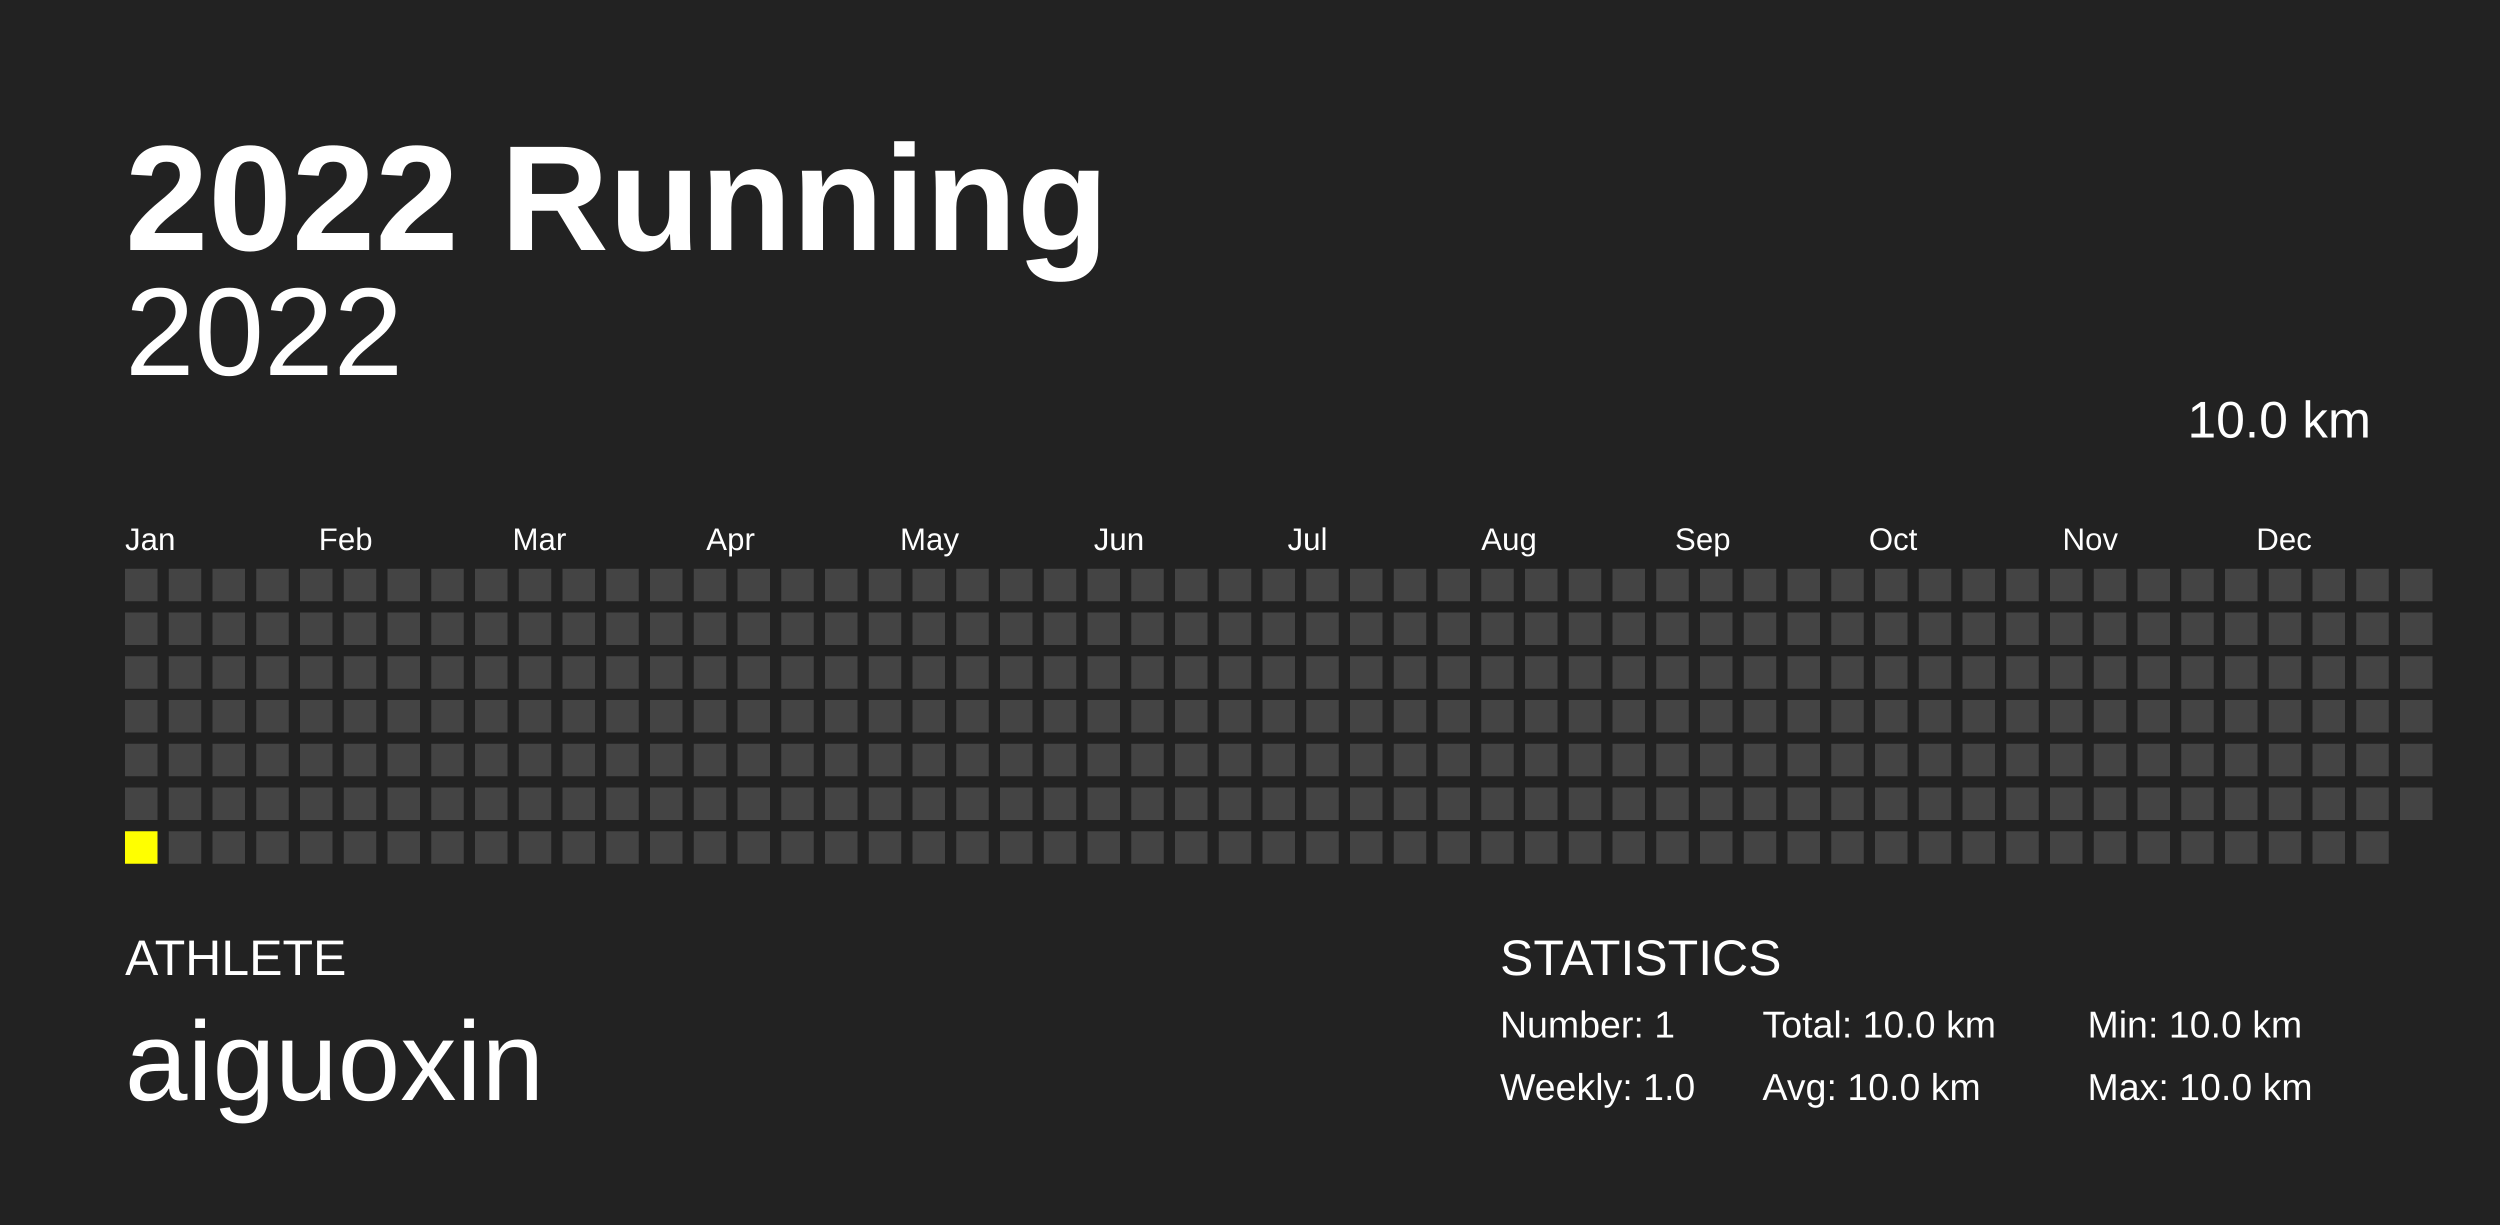
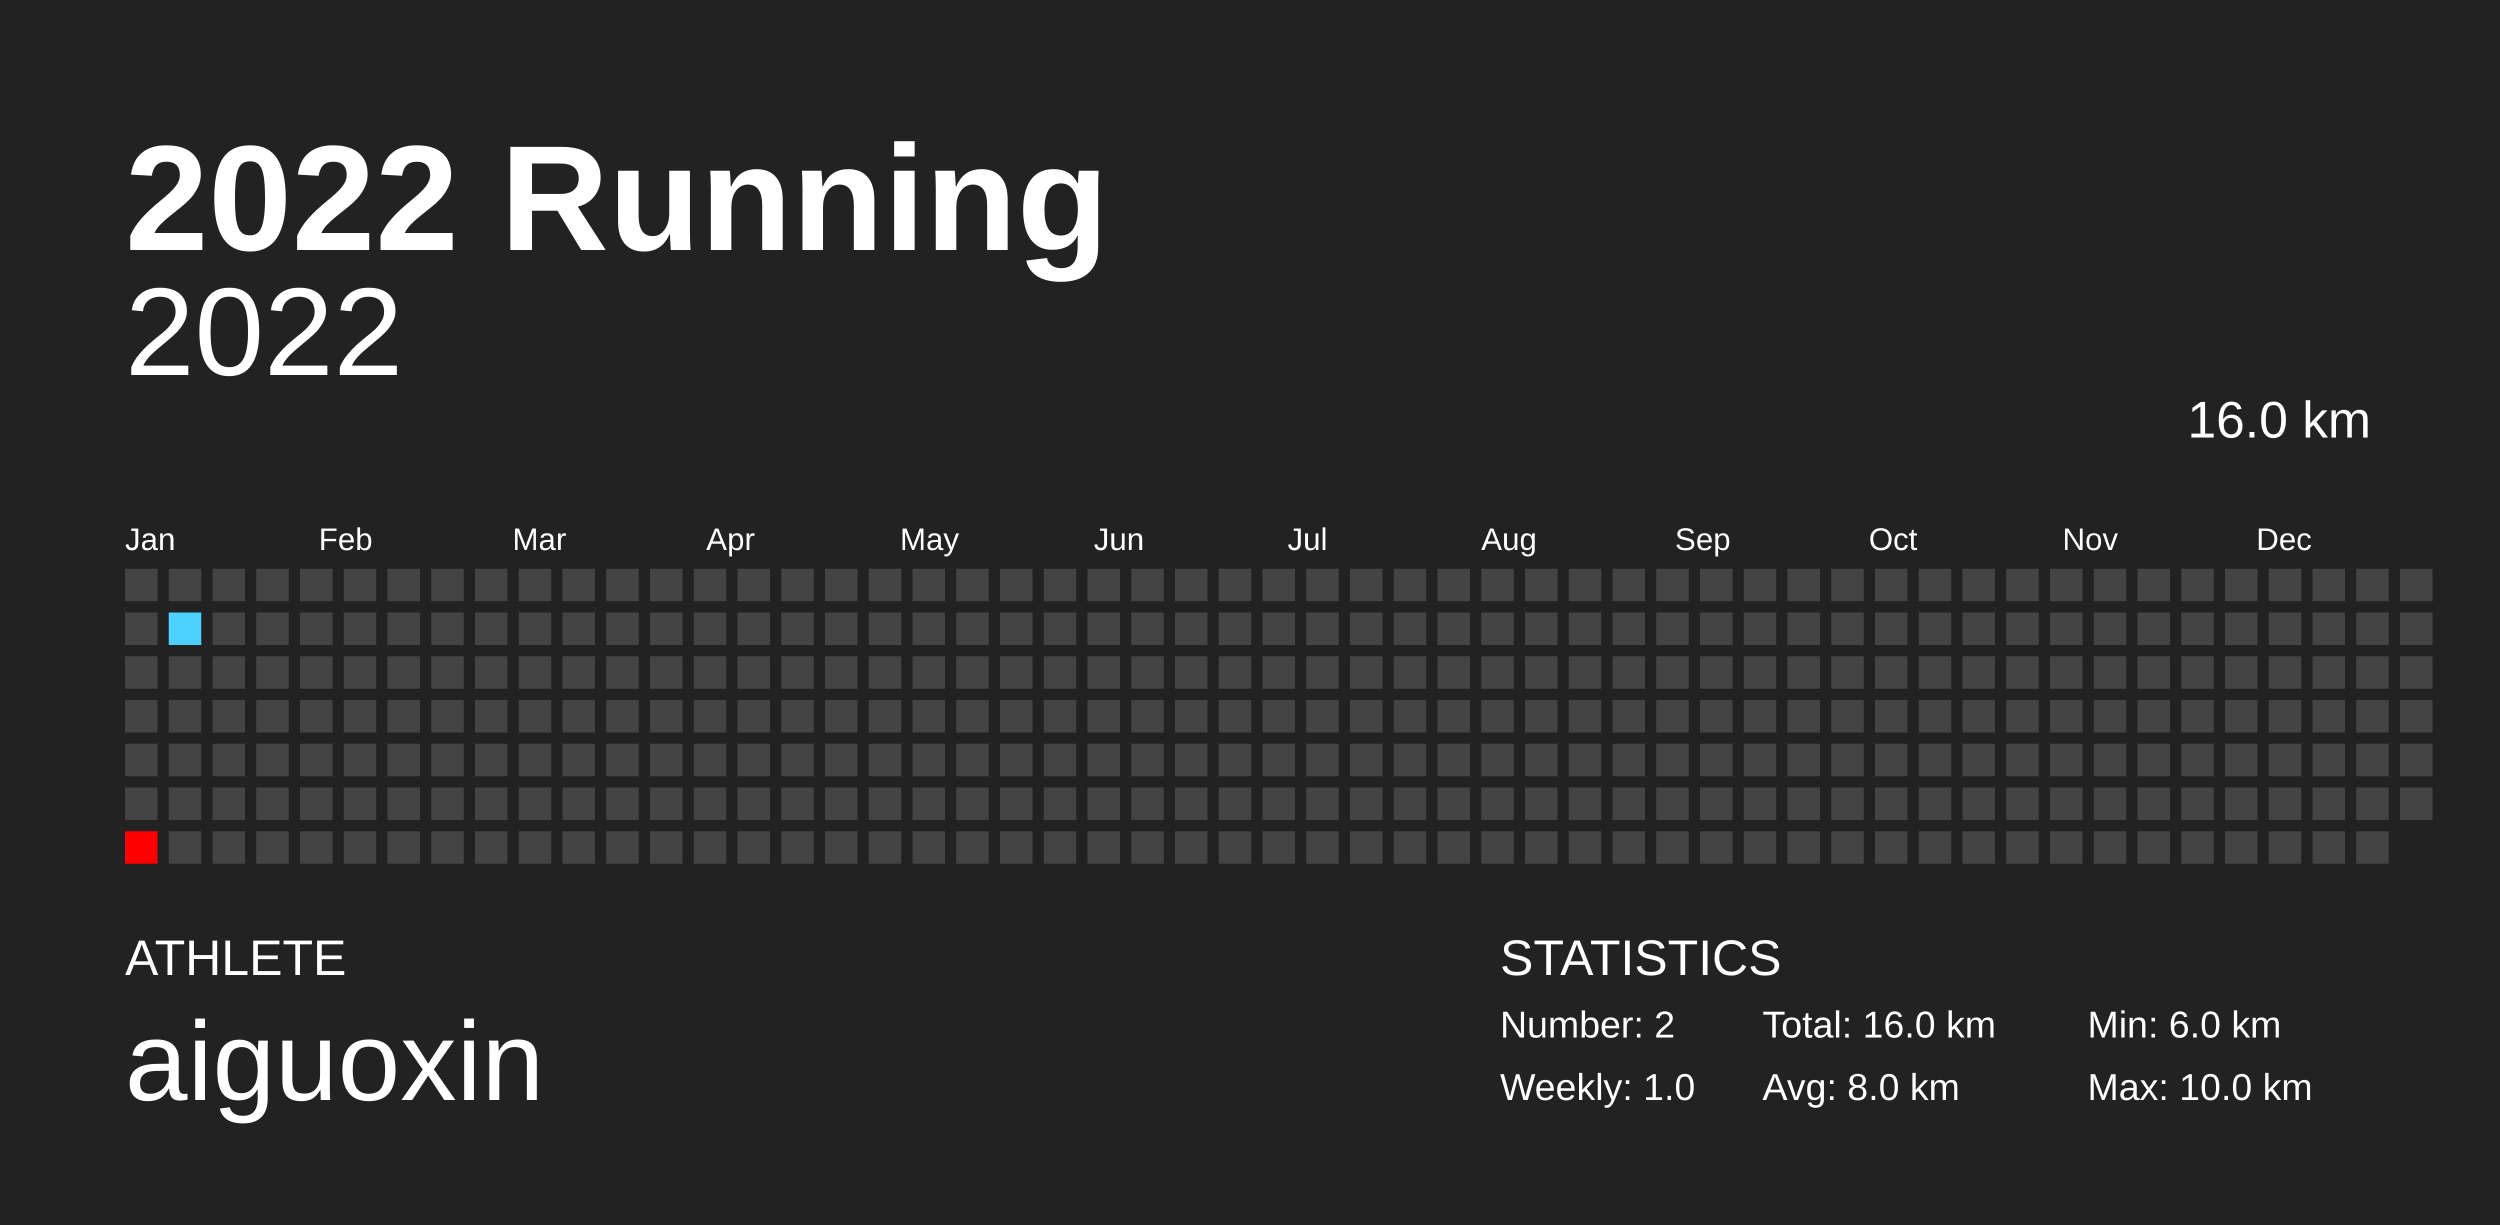
<svg xmlns="http://www.w3.org/2000/svg" baseProfile="full" height="98mm" version="1.1" viewBox="0,0,200,98" width="200mm">
  <defs />
  <rect fill="#222222" height="98" width="200" x="0" y="0" />
  <text fill="#FFFFFF" style="font-size:12px; font-family:Arial; font-weight:bold;" x="10" y="20">2022 Running</text>
  <text fill="#FFFFFF" style="font-size:4px; font-family:Arial" x="10" y="78">ATHLETE</text>
  <text fill="#FFFFFF" style="font-size:9px; font-family:Arial" x="10" y="88">aiguoxin</text>
  <text fill="#FFFFFF" style="font-size:4px; font-family:Arial" x="120" y="78">STATISTICS</text>
-   <text fill="#FFFFFF" style="font-size:3px; font-family:Arial" x="120" y="83">Number: 1</text>
+   <text fill="#FFFFFF" style="font-size:3px; font-family:Arial" x="120" y="83">Number: 2</text>
  <text fill="#FFFFFF" style="font-size:3px; font-family:Arial" x="120" y="88">Weekly: 1.0</text>
-   <text fill="#FFFFFF" style="font-size:3px; font-family:Arial" x="141" y="83">Total: 10.0 km</text>
-   <text fill="#FFFFFF" style="font-size:3px; font-family:Arial" x="141" y="88">Avg: 10.0 km</text>
-   <text fill="#FFFFFF" style="font-size:3px; font-family:Arial" x="167" y="83">Min: 10.0 km</text>
+   <text fill="#FFFFFF" style="font-size:3px; font-family:Arial" x="141" y="83">Total: 16.0 km</text>
+   <text fill="#FFFFFF" style="font-size:3px; font-family:Arial" x="141" y="88">Avg: 8.0 km</text>
+   <text fill="#FFFFFF" style="font-size:3px; font-family:Arial" x="167" y="83">Min: 6.0 km</text>
  <text fill="#FFFFFF" style="font-size:3px; font-family:Arial" x="167" y="88">Max: 10.0 km</text>
  <text alignment-baseline="hanging" fill="#FFFFFF" style="font-size:10.0px; font-family:Arial;" x="10" y="30">2022</text>
-   <text alignment-baseline="hanging" fill="#FFFFFF" style="font-size:4.125px; font-family:Arial;" x="175" y="35">10.0 km</text>
+   <text alignment-baseline="hanging" fill="#FFFFFF" style="font-size:4.125px; font-family:Arial;" x="175" y="35">16.0 km</text>
  <text fill="#FFFFFF" style="font-size:2.5px; font-family:Arial" x="10.0" y="44">Jan</text>
  <text fill="#FFFFFF" style="font-size:2.5px; font-family:Arial" x="25.5" y="44">Feb</text>
  <text fill="#FFFFFF" style="font-size:2.5px; font-family:Arial" x="41.0" y="44">Mar</text>
  <text fill="#FFFFFF" style="font-size:2.5px; font-family:Arial" x="56.5" y="44">Apr</text>
  <text fill="#FFFFFF" style="font-size:2.5px; font-family:Arial" x="72.0" y="44">May</text>
  <text fill="#FFFFFF" style="font-size:2.5px; font-family:Arial" x="87.5" y="44">Jun</text>
  <text fill="#FFFFFF" style="font-size:2.5px; font-family:Arial" x="103.0" y="44">Jul</text>
  <text fill="#FFFFFF" style="font-size:2.5px; font-family:Arial" x="118.5" y="44">Aug</text>
  <text fill="#FFFFFF" style="font-size:2.5px; font-family:Arial" x="134.0" y="44">Sep</text>
  <text fill="#FFFFFF" style="font-size:2.5px; font-family:Arial" x="149.5" y="44">Oct</text>
  <text fill="#FFFFFF" style="font-size:2.5px; font-family:Arial" x="165.0" y="44">Nov</text>
  <text fill="#FFFFFF" style="font-size:2.5px; font-family:Arial" x="180.5" y="44">Dec</text>
  <rect fill="#444444" height="2.6" width="2.6" x="10.0" y="45.5" />
  <rect fill="#444444" height="2.6" width="2.6" x="10.0" y="49.0" />
  <rect fill="#444444" height="2.6" width="2.6" x="10.0" y="52.5" />
  <rect fill="#444444" height="2.6" width="2.6" x="10.0" y="56.0" />
  <rect fill="#444444" height="2.6" width="2.6" x="10.0" y="59.5" />
  <rect fill="#444444" height="2.6" width="2.6" x="10.0" y="63.0" />
-   <rect fill="yellow" height="2.6" width="2.6" x="10.0" y="66.5" />
+   <rect fill="#ff0000" height="2.6" width="2.6" x="10.0" y="66.5" />
  <rect fill="#444444" height="2.6" width="2.6" x="13.5" y="45.5" />
-   <rect fill="#444444" height="2.6" width="2.6" x="13.5" y="49.0" />
+   <rect fill="#4dd2ff" height="2.6" width="2.6" x="13.5" y="49.0" />
  <rect fill="#444444" height="2.6" width="2.6" x="13.5" y="52.5" />
  <rect fill="#444444" height="2.6" width="2.6" x="13.5" y="56.0" />
  <rect fill="#444444" height="2.6" width="2.6" x="13.5" y="59.5" />
  <rect fill="#444444" height="2.6" width="2.6" x="13.5" y="63.0" />
  <rect fill="#444444" height="2.6" width="2.6" x="13.5" y="66.5" />
  <rect fill="#444444" height="2.6" width="2.6" x="17.0" y="45.5" />
  <rect fill="#444444" height="2.6" width="2.6" x="17.0" y="49.0" />
  <rect fill="#444444" height="2.6" width="2.6" x="17.0" y="52.5" />
  <rect fill="#444444" height="2.6" width="2.6" x="17.0" y="56.0" />
  <rect fill="#444444" height="2.6" width="2.6" x="17.0" y="59.5" />
  <rect fill="#444444" height="2.6" width="2.6" x="17.0" y="63.0" />
  <rect fill="#444444" height="2.6" width="2.6" x="17.0" y="66.5" />
  <rect fill="#444444" height="2.6" width="2.6" x="20.5" y="45.5" />
  <rect fill="#444444" height="2.6" width="2.6" x="20.5" y="49.0" />
  <rect fill="#444444" height="2.6" width="2.6" x="20.5" y="52.5" />
  <rect fill="#444444" height="2.6" width="2.6" x="20.5" y="56.0" />
  <rect fill="#444444" height="2.6" width="2.6" x="20.5" y="59.5" />
  <rect fill="#444444" height="2.6" width="2.6" x="20.5" y="63.0" />
  <rect fill="#444444" height="2.6" width="2.6" x="20.5" y="66.5" />
  <rect fill="#444444" height="2.6" width="2.6" x="24.0" y="45.5" />
  <rect fill="#444444" height="2.6" width="2.6" x="24.0" y="49.0" />
  <rect fill="#444444" height="2.6" width="2.6" x="24.0" y="52.5" />
  <rect fill="#444444" height="2.6" width="2.6" x="24.0" y="56.0" />
  <rect fill="#444444" height="2.6" width="2.6" x="24.0" y="59.5" />
  <rect fill="#444444" height="2.6" width="2.6" x="24.0" y="63.0" />
  <rect fill="#444444" height="2.6" width="2.6" x="24.0" y="66.5" />
  <rect fill="#444444" height="2.6" width="2.6" x="27.5" y="45.5" />
  <rect fill="#444444" height="2.6" width="2.6" x="27.5" y="49.0" />
  <rect fill="#444444" height="2.6" width="2.6" x="27.5" y="52.5" />
  <rect fill="#444444" height="2.6" width="2.6" x="27.5" y="56.0" />
  <rect fill="#444444" height="2.6" width="2.6" x="27.5" y="59.5" />
  <rect fill="#444444" height="2.6" width="2.6" x="27.5" y="63.0" />
  <rect fill="#444444" height="2.6" width="2.6" x="27.5" y="66.5" />
  <rect fill="#444444" height="2.6" width="2.6" x="31.0" y="45.5" />
  <rect fill="#444444" height="2.6" width="2.6" x="31.0" y="49.0" />
  <rect fill="#444444" height="2.6" width="2.6" x="31.0" y="52.5" />
  <rect fill="#444444" height="2.6" width="2.6" x="31.0" y="56.0" />
  <rect fill="#444444" height="2.6" width="2.6" x="31.0" y="59.5" />
  <rect fill="#444444" height="2.6" width="2.6" x="31.0" y="63.0" />
  <rect fill="#444444" height="2.6" width="2.6" x="31.0" y="66.5" />
  <rect fill="#444444" height="2.6" width="2.6" x="34.5" y="45.5" />
  <rect fill="#444444" height="2.6" width="2.6" x="34.5" y="49.0" />
  <rect fill="#444444" height="2.6" width="2.6" x="34.5" y="52.5" />
  <rect fill="#444444" height="2.6" width="2.6" x="34.5" y="56.0" />
  <rect fill="#444444" height="2.6" width="2.6" x="34.5" y="59.5" />
  <rect fill="#444444" height="2.6" width="2.6" x="34.5" y="63.0" />
  <rect fill="#444444" height="2.6" width="2.6" x="34.5" y="66.5" />
  <rect fill="#444444" height="2.6" width="2.6" x="38.0" y="45.5" />
  <rect fill="#444444" height="2.6" width="2.6" x="38.0" y="49.0" />
  <rect fill="#444444" height="2.6" width="2.6" x="38.0" y="52.5" />
  <rect fill="#444444" height="2.6" width="2.6" x="38.0" y="56.0" />
  <rect fill="#444444" height="2.6" width="2.6" x="38.0" y="59.5" />
  <rect fill="#444444" height="2.6" width="2.6" x="38.0" y="63.0" />
  <rect fill="#444444" height="2.6" width="2.6" x="38.0" y="66.5" />
  <rect fill="#444444" height="2.6" width="2.6" x="41.5" y="45.5" />
  <rect fill="#444444" height="2.6" width="2.6" x="41.5" y="49.0" />
  <rect fill="#444444" height="2.6" width="2.6" x="41.5" y="52.5" />
  <rect fill="#444444" height="2.6" width="2.6" x="41.5" y="56.0" />
  <rect fill="#444444" height="2.6" width="2.6" x="41.5" y="59.5" />
  <rect fill="#444444" height="2.6" width="2.6" x="41.5" y="63.0" />
  <rect fill="#444444" height="2.6" width="2.6" x="41.5" y="66.5" />
  <rect fill="#444444" height="2.6" width="2.6" x="45.0" y="45.5" />
  <rect fill="#444444" height="2.6" width="2.6" x="45.0" y="49.0" />
  <rect fill="#444444" height="2.6" width="2.6" x="45.0" y="52.5" />
  <rect fill="#444444" height="2.6" width="2.6" x="45.0" y="56.0" />
  <rect fill="#444444" height="2.6" width="2.6" x="45.0" y="59.5" />
  <rect fill="#444444" height="2.6" width="2.6" x="45.0" y="63.0" />
  <rect fill="#444444" height="2.6" width="2.6" x="45.0" y="66.5" />
  <rect fill="#444444" height="2.6" width="2.6" x="48.5" y="45.5" />
  <rect fill="#444444" height="2.6" width="2.6" x="48.5" y="49.0" />
  <rect fill="#444444" height="2.6" width="2.6" x="48.5" y="52.5" />
  <rect fill="#444444" height="2.6" width="2.6" x="48.5" y="56.0" />
  <rect fill="#444444" height="2.6" width="2.6" x="48.5" y="59.5" />
  <rect fill="#444444" height="2.6" width="2.6" x="48.5" y="63.0" />
  <rect fill="#444444" height="2.6" width="2.6" x="48.5" y="66.5" />
  <rect fill="#444444" height="2.6" width="2.6" x="52.0" y="45.5" />
  <rect fill="#444444" height="2.6" width="2.6" x="52.0" y="49.0" />
  <rect fill="#444444" height="2.6" width="2.6" x="52.0" y="52.5" />
  <rect fill="#444444" height="2.6" width="2.6" x="52.0" y="56.0" />
  <rect fill="#444444" height="2.6" width="2.6" x="52.0" y="59.5" />
  <rect fill="#444444" height="2.6" width="2.6" x="52.0" y="63.0" />
  <rect fill="#444444" height="2.6" width="2.6" x="52.0" y="66.5" />
  <rect fill="#444444" height="2.6" width="2.6" x="55.5" y="45.5" />
  <rect fill="#444444" height="2.6" width="2.6" x="55.5" y="49.0" />
  <rect fill="#444444" height="2.6" width="2.6" x="55.5" y="52.5" />
  <rect fill="#444444" height="2.6" width="2.6" x="55.5" y="56.0" />
  <rect fill="#444444" height="2.6" width="2.6" x="55.5" y="59.5" />
  <rect fill="#444444" height="2.6" width="2.6" x="55.5" y="63.0" />
  <rect fill="#444444" height="2.6" width="2.6" x="55.5" y="66.5" />
  <rect fill="#444444" height="2.6" width="2.6" x="59.0" y="45.5" />
  <rect fill="#444444" height="2.6" width="2.6" x="59.0" y="49.0" />
  <rect fill="#444444" height="2.6" width="2.6" x="59.0" y="52.5" />
  <rect fill="#444444" height="2.6" width="2.6" x="59.0" y="56.0" />
  <rect fill="#444444" height="2.6" width="2.6" x="59.0" y="59.5" />
  <rect fill="#444444" height="2.6" width="2.6" x="59.0" y="63.0" />
  <rect fill="#444444" height="2.6" width="2.6" x="59.0" y="66.5" />
  <rect fill="#444444" height="2.6" width="2.6" x="62.5" y="45.5" />
  <rect fill="#444444" height="2.6" width="2.6" x="62.5" y="49.0" />
  <rect fill="#444444" height="2.6" width="2.6" x="62.5" y="52.5" />
  <rect fill="#444444" height="2.6" width="2.6" x="62.5" y="56.0" />
  <rect fill="#444444" height="2.6" width="2.6" x="62.5" y="59.5" />
  <rect fill="#444444" height="2.6" width="2.6" x="62.5" y="63.0" />
  <rect fill="#444444" height="2.6" width="2.6" x="62.5" y="66.5" />
  <rect fill="#444444" height="2.6" width="2.6" x="66.0" y="45.5" />
  <rect fill="#444444" height="2.6" width="2.6" x="66.0" y="49.0" />
  <rect fill="#444444" height="2.6" width="2.6" x="66.0" y="52.5" />
  <rect fill="#444444" height="2.6" width="2.6" x="66.0" y="56.0" />
  <rect fill="#444444" height="2.6" width="2.6" x="66.0" y="59.5" />
  <rect fill="#444444" height="2.6" width="2.6" x="66.0" y="63.0" />
  <rect fill="#444444" height="2.6" width="2.6" x="66.0" y="66.5" />
  <rect fill="#444444" height="2.6" width="2.6" x="69.5" y="45.5" />
  <rect fill="#444444" height="2.6" width="2.6" x="69.5" y="49.0" />
  <rect fill="#444444" height="2.6" width="2.6" x="69.5" y="52.5" />
  <rect fill="#444444" height="2.6" width="2.6" x="69.5" y="56.0" />
  <rect fill="#444444" height="2.6" width="2.6" x="69.5" y="59.5" />
  <rect fill="#444444" height="2.6" width="2.6" x="69.5" y="63.0" />
  <rect fill="#444444" height="2.6" width="2.6" x="69.5" y="66.5" />
  <rect fill="#444444" height="2.6" width="2.6" x="73.0" y="45.5" />
  <rect fill="#444444" height="2.6" width="2.6" x="73.0" y="49.0" />
  <rect fill="#444444" height="2.6" width="2.6" x="73.0" y="52.5" />
  <rect fill="#444444" height="2.6" width="2.6" x="73.0" y="56.0" />
  <rect fill="#444444" height="2.6" width="2.6" x="73.0" y="59.5" />
  <rect fill="#444444" height="2.6" width="2.6" x="73.0" y="63.0" />
  <rect fill="#444444" height="2.6" width="2.6" x="73.0" y="66.5" />
  <rect fill="#444444" height="2.6" width="2.6" x="76.5" y="45.5" />
  <rect fill="#444444" height="2.6" width="2.6" x="76.5" y="49.0" />
  <rect fill="#444444" height="2.6" width="2.6" x="76.5" y="52.5" />
  <rect fill="#444444" height="2.6" width="2.6" x="76.5" y="56.0" />
  <rect fill="#444444" height="2.6" width="2.6" x="76.5" y="59.5" />
  <rect fill="#444444" height="2.6" width="2.6" x="76.5" y="63.0" />
  <rect fill="#444444" height="2.6" width="2.6" x="76.5" y="66.5" />
  <rect fill="#444444" height="2.6" width="2.6" x="80.0" y="45.5" />
  <rect fill="#444444" height="2.6" width="2.6" x="80.0" y="49.0" />
  <rect fill="#444444" height="2.6" width="2.6" x="80.0" y="52.5" />
  <rect fill="#444444" height="2.6" width="2.6" x="80.0" y="56.0" />
  <rect fill="#444444" height="2.6" width="2.6" x="80.0" y="59.5" />
  <rect fill="#444444" height="2.6" width="2.6" x="80.0" y="63.0" />
  <rect fill="#444444" height="2.6" width="2.6" x="80.0" y="66.5" />
  <rect fill="#444444" height="2.6" width="2.6" x="83.5" y="45.5" />
  <rect fill="#444444" height="2.6" width="2.6" x="83.5" y="49.0" />
  <rect fill="#444444" height="2.6" width="2.6" x="83.5" y="52.5" />
  <rect fill="#444444" height="2.6" width="2.6" x="83.5" y="56.0" />
  <rect fill="#444444" height="2.6" width="2.6" x="83.5" y="59.5" />
  <rect fill="#444444" height="2.6" width="2.6" x="83.5" y="63.0" />
  <rect fill="#444444" height="2.6" width="2.6" x="83.5" y="66.5" />
  <rect fill="#444444" height="2.6" width="2.6" x="87.0" y="45.5" />
  <rect fill="#444444" height="2.6" width="2.6" x="87.0" y="49.0" />
  <rect fill="#444444" height="2.6" width="2.6" x="87.0" y="52.5" />
  <rect fill="#444444" height="2.6" width="2.6" x="87.0" y="56.0" />
  <rect fill="#444444" height="2.6" width="2.6" x="87.0" y="59.5" />
  <rect fill="#444444" height="2.6" width="2.6" x="87.0" y="63.0" />
  <rect fill="#444444" height="2.6" width="2.6" x="87.0" y="66.5" />
  <rect fill="#444444" height="2.6" width="2.6" x="90.5" y="45.5" />
  <rect fill="#444444" height="2.6" width="2.6" x="90.5" y="49.0" />
  <rect fill="#444444" height="2.6" width="2.6" x="90.5" y="52.5" />
  <rect fill="#444444" height="2.6" width="2.6" x="90.5" y="56.0" />
  <rect fill="#444444" height="2.6" width="2.6" x="90.5" y="59.5" />
  <rect fill="#444444" height="2.6" width="2.6" x="90.5" y="63.0" />
  <rect fill="#444444" height="2.6" width="2.6" x="90.5" y="66.5" />
  <rect fill="#444444" height="2.6" width="2.6" x="94.0" y="45.5" />
  <rect fill="#444444" height="2.6" width="2.6" x="94.0" y="49.0" />
  <rect fill="#444444" height="2.6" width="2.6" x="94.0" y="52.5" />
  <rect fill="#444444" height="2.6" width="2.6" x="94.0" y="56.0" />
  <rect fill="#444444" height="2.6" width="2.6" x="94.0" y="59.5" />
  <rect fill="#444444" height="2.6" width="2.6" x="94.0" y="63.0" />
  <rect fill="#444444" height="2.6" width="2.6" x="94.0" y="66.5" />
  <rect fill="#444444" height="2.6" width="2.6" x="97.5" y="45.5" />
  <rect fill="#444444" height="2.6" width="2.6" x="97.5" y="49.0" />
  <rect fill="#444444" height="2.6" width="2.6" x="97.5" y="52.5" />
  <rect fill="#444444" height="2.6" width="2.6" x="97.5" y="56.0" />
  <rect fill="#444444" height="2.6" width="2.6" x="97.5" y="59.5" />
  <rect fill="#444444" height="2.6" width="2.6" x="97.5" y="63.0" />
  <rect fill="#444444" height="2.6" width="2.6" x="97.5" y="66.5" />
  <rect fill="#444444" height="2.6" width="2.6" x="101.0" y="45.5" />
  <rect fill="#444444" height="2.6" width="2.6" x="101.0" y="49.0" />
  <rect fill="#444444" height="2.6" width="2.6" x="101.0" y="52.5" />
  <rect fill="#444444" height="2.6" width="2.6" x="101.0" y="56.0" />
  <rect fill="#444444" height="2.6" width="2.6" x="101.0" y="59.5" />
  <rect fill="#444444" height="2.6" width="2.6" x="101.0" y="63.0" />
  <rect fill="#444444" height="2.6" width="2.6" x="101.0" y="66.5" />
  <rect fill="#444444" height="2.6" width="2.6" x="104.5" y="45.5" />
  <rect fill="#444444" height="2.6" width="2.6" x="104.5" y="49.0" />
  <rect fill="#444444" height="2.6" width="2.6" x="104.5" y="52.5" />
  <rect fill="#444444" height="2.6" width="2.6" x="104.5" y="56.0" />
  <rect fill="#444444" height="2.6" width="2.6" x="104.5" y="59.5" />
  <rect fill="#444444" height="2.6" width="2.6" x="104.5" y="63.0" />
  <rect fill="#444444" height="2.6" width="2.6" x="104.5" y="66.5" />
  <rect fill="#444444" height="2.6" width="2.6" x="108.0" y="45.5" />
  <rect fill="#444444" height="2.6" width="2.6" x="108.0" y="49.0" />
  <rect fill="#444444" height="2.6" width="2.6" x="108.0" y="52.5" />
  <rect fill="#444444" height="2.6" width="2.6" x="108.0" y="56.0" />
  <rect fill="#444444" height="2.6" width="2.6" x="108.0" y="59.5" />
  <rect fill="#444444" height="2.6" width="2.6" x="108.0" y="63.0" />
  <rect fill="#444444" height="2.6" width="2.6" x="108.0" y="66.5" />
  <rect fill="#444444" height="2.6" width="2.6" x="111.5" y="45.5" />
  <rect fill="#444444" height="2.6" width="2.6" x="111.5" y="49.0" />
  <rect fill="#444444" height="2.6" width="2.6" x="111.5" y="52.5" />
  <rect fill="#444444" height="2.6" width="2.6" x="111.5" y="56.0" />
  <rect fill="#444444" height="2.6" width="2.6" x="111.5" y="59.5" />
  <rect fill="#444444" height="2.6" width="2.6" x="111.5" y="63.0" />
  <rect fill="#444444" height="2.6" width="2.6" x="111.5" y="66.5" />
  <rect fill="#444444" height="2.6" width="2.6" x="115.0" y="45.5" />
  <rect fill="#444444" height="2.6" width="2.6" x="115.0" y="49.0" />
  <rect fill="#444444" height="2.6" width="2.6" x="115.0" y="52.5" />
  <rect fill="#444444" height="2.6" width="2.6" x="115.0" y="56.0" />
  <rect fill="#444444" height="2.6" width="2.6" x="115.0" y="59.5" />
  <rect fill="#444444" height="2.6" width="2.6" x="115.0" y="63.0" />
  <rect fill="#444444" height="2.6" width="2.6" x="115.0" y="66.5" />
  <rect fill="#444444" height="2.6" width="2.6" x="118.5" y="45.5" />
  <rect fill="#444444" height="2.6" width="2.6" x="118.5" y="49.0" />
  <rect fill="#444444" height="2.6" width="2.6" x="118.5" y="52.5" />
  <rect fill="#444444" height="2.6" width="2.6" x="118.5" y="56.0" />
  <rect fill="#444444" height="2.6" width="2.6" x="118.5" y="59.5" />
  <rect fill="#444444" height="2.6" width="2.6" x="118.5" y="63.0" />
  <rect fill="#444444" height="2.6" width="2.6" x="118.5" y="66.5" />
  <rect fill="#444444" height="2.6" width="2.6" x="122.0" y="45.5" />
  <rect fill="#444444" height="2.6" width="2.6" x="122.0" y="49.0" />
  <rect fill="#444444" height="2.6" width="2.6" x="122.0" y="52.5" />
  <rect fill="#444444" height="2.6" width="2.6" x="122.0" y="56.0" />
  <rect fill="#444444" height="2.6" width="2.6" x="122.0" y="59.5" />
  <rect fill="#444444" height="2.6" width="2.6" x="122.0" y="63.0" />
  <rect fill="#444444" height="2.6" width="2.6" x="122.0" y="66.5" />
  <rect fill="#444444" height="2.6" width="2.6" x="125.5" y="45.5" />
  <rect fill="#444444" height="2.6" width="2.6" x="125.5" y="49.0" />
  <rect fill="#444444" height="2.6" width="2.6" x="125.5" y="52.5" />
  <rect fill="#444444" height="2.6" width="2.6" x="125.5" y="56.0" />
  <rect fill="#444444" height="2.6" width="2.6" x="125.5" y="59.5" />
  <rect fill="#444444" height="2.6" width="2.6" x="125.5" y="63.0" />
  <rect fill="#444444" height="2.6" width="2.6" x="125.5" y="66.5" />
  <rect fill="#444444" height="2.6" width="2.6" x="129.0" y="45.5" />
  <rect fill="#444444" height="2.6" width="2.6" x="129.0" y="49.0" />
  <rect fill="#444444" height="2.6" width="2.6" x="129.0" y="52.5" />
  <rect fill="#444444" height="2.6" width="2.6" x="129.0" y="56.0" />
  <rect fill="#444444" height="2.6" width="2.6" x="129.0" y="59.5" />
  <rect fill="#444444" height="2.6" width="2.6" x="129.0" y="63.0" />
  <rect fill="#444444" height="2.6" width="2.6" x="129.0" y="66.5" />
  <rect fill="#444444" height="2.6" width="2.6" x="132.5" y="45.5" />
  <rect fill="#444444" height="2.6" width="2.6" x="132.5" y="49.0" />
  <rect fill="#444444" height="2.6" width="2.6" x="132.5" y="52.5" />
  <rect fill="#444444" height="2.6" width="2.6" x="132.5" y="56.0" />
  <rect fill="#444444" height="2.6" width="2.6" x="132.5" y="59.5" />
  <rect fill="#444444" height="2.6" width="2.6" x="132.5" y="63.0" />
  <rect fill="#444444" height="2.6" width="2.6" x="132.5" y="66.5" />
  <rect fill="#444444" height="2.6" width="2.6" x="136.0" y="45.5" />
  <rect fill="#444444" height="2.6" width="2.6" x="136.0" y="49.0" />
  <rect fill="#444444" height="2.6" width="2.6" x="136.0" y="52.5" />
  <rect fill="#444444" height="2.6" width="2.6" x="136.0" y="56.0" />
  <rect fill="#444444" height="2.6" width="2.6" x="136.0" y="59.5" />
  <rect fill="#444444" height="2.6" width="2.6" x="136.0" y="63.0" />
  <rect fill="#444444" height="2.6" width="2.6" x="136.0" y="66.5" />
  <rect fill="#444444" height="2.6" width="2.6" x="139.5" y="45.5" />
  <rect fill="#444444" height="2.6" width="2.6" x="139.5" y="49.0" />
  <rect fill="#444444" height="2.6" width="2.6" x="139.5" y="52.5" />
  <rect fill="#444444" height="2.6" width="2.6" x="139.5" y="56.0" />
  <rect fill="#444444" height="2.6" width="2.6" x="139.5" y="59.5" />
  <rect fill="#444444" height="2.6" width="2.6" x="139.5" y="63.0" />
  <rect fill="#444444" height="2.6" width="2.6" x="139.5" y="66.5" />
  <rect fill="#444444" height="2.6" width="2.6" x="143.0" y="45.5" />
  <rect fill="#444444" height="2.6" width="2.6" x="143.0" y="49.0" />
  <rect fill="#444444" height="2.6" width="2.6" x="143.0" y="52.5" />
  <rect fill="#444444" height="2.6" width="2.6" x="143.0" y="56.0" />
  <rect fill="#444444" height="2.6" width="2.6" x="143.0" y="59.5" />
  <rect fill="#444444" height="2.6" width="2.6" x="143.0" y="63.0" />
  <rect fill="#444444" height="2.6" width="2.6" x="143.0" y="66.5" />
  <rect fill="#444444" height="2.6" width="2.6" x="146.5" y="45.5" />
  <rect fill="#444444" height="2.6" width="2.6" x="146.5" y="49.0" />
  <rect fill="#444444" height="2.6" width="2.6" x="146.5" y="52.5" />
  <rect fill="#444444" height="2.6" width="2.6" x="146.5" y="56.0" />
  <rect fill="#444444" height="2.6" width="2.6" x="146.5" y="59.5" />
  <rect fill="#444444" height="2.6" width="2.6" x="146.5" y="63.0" />
  <rect fill="#444444" height="2.6" width="2.6" x="146.5" y="66.5" />
  <rect fill="#444444" height="2.6" width="2.6" x="150.0" y="45.5" />
  <rect fill="#444444" height="2.6" width="2.6" x="150.0" y="49.0" />
  <rect fill="#444444" height="2.6" width="2.6" x="150.0" y="52.5" />
  <rect fill="#444444" height="2.6" width="2.6" x="150.0" y="56.0" />
  <rect fill="#444444" height="2.6" width="2.6" x="150.0" y="59.5" />
  <rect fill="#444444" height="2.6" width="2.6" x="150.0" y="63.0" />
  <rect fill="#444444" height="2.6" width="2.6" x="150.0" y="66.5" />
  <rect fill="#444444" height="2.6" width="2.6" x="153.5" y="45.5" />
  <rect fill="#444444" height="2.6" width="2.6" x="153.5" y="49.0" />
  <rect fill="#444444" height="2.6" width="2.6" x="153.5" y="52.5" />
  <rect fill="#444444" height="2.6" width="2.6" x="153.5" y="56.0" />
  <rect fill="#444444" height="2.6" width="2.6" x="153.5" y="59.5" />
  <rect fill="#444444" height="2.6" width="2.6" x="153.5" y="63.0" />
  <rect fill="#444444" height="2.6" width="2.6" x="153.5" y="66.5" />
  <rect fill="#444444" height="2.6" width="2.6" x="157.0" y="45.5" />
  <rect fill="#444444" height="2.6" width="2.6" x="157.0" y="49.0" />
  <rect fill="#444444" height="2.6" width="2.6" x="157.0" y="52.5" />
  <rect fill="#444444" height="2.6" width="2.6" x="157.0" y="56.0" />
  <rect fill="#444444" height="2.6" width="2.6" x="157.0" y="59.5" />
  <rect fill="#444444" height="2.6" width="2.6" x="157.0" y="63.0" />
  <rect fill="#444444" height="2.6" width="2.6" x="157.0" y="66.5" />
  <rect fill="#444444" height="2.6" width="2.6" x="160.5" y="45.5" />
  <rect fill="#444444" height="2.6" width="2.6" x="160.5" y="49.0" />
  <rect fill="#444444" height="2.6" width="2.6" x="160.5" y="52.5" />
  <rect fill="#444444" height="2.6" width="2.6" x="160.5" y="56.0" />
  <rect fill="#444444" height="2.6" width="2.6" x="160.5" y="59.5" />
  <rect fill="#444444" height="2.6" width="2.6" x="160.5" y="63.0" />
  <rect fill="#444444" height="2.6" width="2.6" x="160.5" y="66.5" />
  <rect fill="#444444" height="2.6" width="2.6" x="164.0" y="45.5" />
  <rect fill="#444444" height="2.6" width="2.6" x="164.0" y="49.0" />
  <rect fill="#444444" height="2.6" width="2.6" x="164.0" y="52.5" />
  <rect fill="#444444" height="2.6" width="2.6" x="164.0" y="56.0" />
  <rect fill="#444444" height="2.6" width="2.6" x="164.0" y="59.5" />
  <rect fill="#444444" height="2.6" width="2.6" x="164.0" y="63.0" />
  <rect fill="#444444" height="2.6" width="2.6" x="164.0" y="66.5" />
  <rect fill="#444444" height="2.6" width="2.6" x="167.5" y="45.5" />
  <rect fill="#444444" height="2.6" width="2.6" x="167.5" y="49.0" />
  <rect fill="#444444" height="2.6" width="2.6" x="167.5" y="52.5" />
  <rect fill="#444444" height="2.6" width="2.6" x="167.5" y="56.0" />
  <rect fill="#444444" height="2.6" width="2.6" x="167.5" y="59.5" />
  <rect fill="#444444" height="2.6" width="2.6" x="167.5" y="63.0" />
  <rect fill="#444444" height="2.6" width="2.6" x="167.5" y="66.5" />
  <rect fill="#444444" height="2.6" width="2.6" x="171.0" y="45.5" />
  <rect fill="#444444" height="2.6" width="2.6" x="171.0" y="49.0" />
  <rect fill="#444444" height="2.6" width="2.6" x="171.0" y="52.5" />
  <rect fill="#444444" height="2.6" width="2.6" x="171.0" y="56.0" />
  <rect fill="#444444" height="2.6" width="2.6" x="171.0" y="59.5" />
  <rect fill="#444444" height="2.6" width="2.6" x="171.0" y="63.0" />
  <rect fill="#444444" height="2.6" width="2.6" x="171.0" y="66.5" />
  <rect fill="#444444" height="2.6" width="2.6" x="174.5" y="45.5" />
  <rect fill="#444444" height="2.6" width="2.6" x="174.5" y="49.0" />
  <rect fill="#444444" height="2.6" width="2.6" x="174.5" y="52.5" />
  <rect fill="#444444" height="2.6" width="2.6" x="174.5" y="56.0" />
  <rect fill="#444444" height="2.6" width="2.6" x="174.5" y="59.5" />
  <rect fill="#444444" height="2.6" width="2.6" x="174.5" y="63.0" />
  <rect fill="#444444" height="2.6" width="2.6" x="174.5" y="66.5" />
  <rect fill="#444444" height="2.6" width="2.6" x="178.0" y="45.5" />
  <rect fill="#444444" height="2.6" width="2.6" x="178.0" y="49.0" />
  <rect fill="#444444" height="2.6" width="2.6" x="178.0" y="52.5" />
  <rect fill="#444444" height="2.6" width="2.6" x="178.0" y="56.0" />
  <rect fill="#444444" height="2.6" width="2.6" x="178.0" y="59.5" />
  <rect fill="#444444" height="2.6" width="2.6" x="178.0" y="63.0" />
  <rect fill="#444444" height="2.6" width="2.6" x="178.0" y="66.5" />
  <rect fill="#444444" height="2.6" width="2.6" x="181.5" y="45.5" />
  <rect fill="#444444" height="2.6" width="2.6" x="181.5" y="49.0" />
  <rect fill="#444444" height="2.6" width="2.6" x="181.5" y="52.5" />
  <rect fill="#444444" height="2.6" width="2.6" x="181.5" y="56.0" />
  <rect fill="#444444" height="2.6" width="2.6" x="181.5" y="59.5" />
  <rect fill="#444444" height="2.6" width="2.6" x="181.5" y="63.0" />
  <rect fill="#444444" height="2.6" width="2.6" x="181.5" y="66.5" />
  <rect fill="#444444" height="2.6" width="2.6" x="185.0" y="45.5" />
  <rect fill="#444444" height="2.6" width="2.6" x="185.0" y="49.0" />
  <rect fill="#444444" height="2.6" width="2.6" x="185.0" y="52.5" />
  <rect fill="#444444" height="2.6" width="2.6" x="185.0" y="56.0" />
  <rect fill="#444444" height="2.6" width="2.6" x="185.0" y="59.5" />
  <rect fill="#444444" height="2.6" width="2.6" x="185.0" y="63.0" />
  <rect fill="#444444" height="2.6" width="2.6" x="185.0" y="66.5" />
  <rect fill="#444444" height="2.6" width="2.6" x="188.5" y="45.5" />
  <rect fill="#444444" height="2.6" width="2.6" x="188.5" y="49.0" />
  <rect fill="#444444" height="2.6" width="2.6" x="188.5" y="52.5" />
  <rect fill="#444444" height="2.6" width="2.6" x="188.5" y="56.0" />
  <rect fill="#444444" height="2.6" width="2.6" x="188.5" y="59.5" />
  <rect fill="#444444" height="2.6" width="2.6" x="188.5" y="63.0" />
  <rect fill="#444444" height="2.6" width="2.6" x="188.5" y="66.5" />
  <rect fill="#444444" height="2.6" width="2.6" x="192.0" y="45.5" />
  <rect fill="#444444" height="2.6" width="2.6" x="192.0" y="49.0" />
  <rect fill="#444444" height="2.6" width="2.6" x="192.0" y="52.5" />
  <rect fill="#444444" height="2.6" width="2.6" x="192.0" y="56.0" />
  <rect fill="#444444" height="2.6" width="2.6" x="192.0" y="59.5" />
  <rect fill="#444444" height="2.6" width="2.6" x="192.0" y="63.0" />
</svg>
